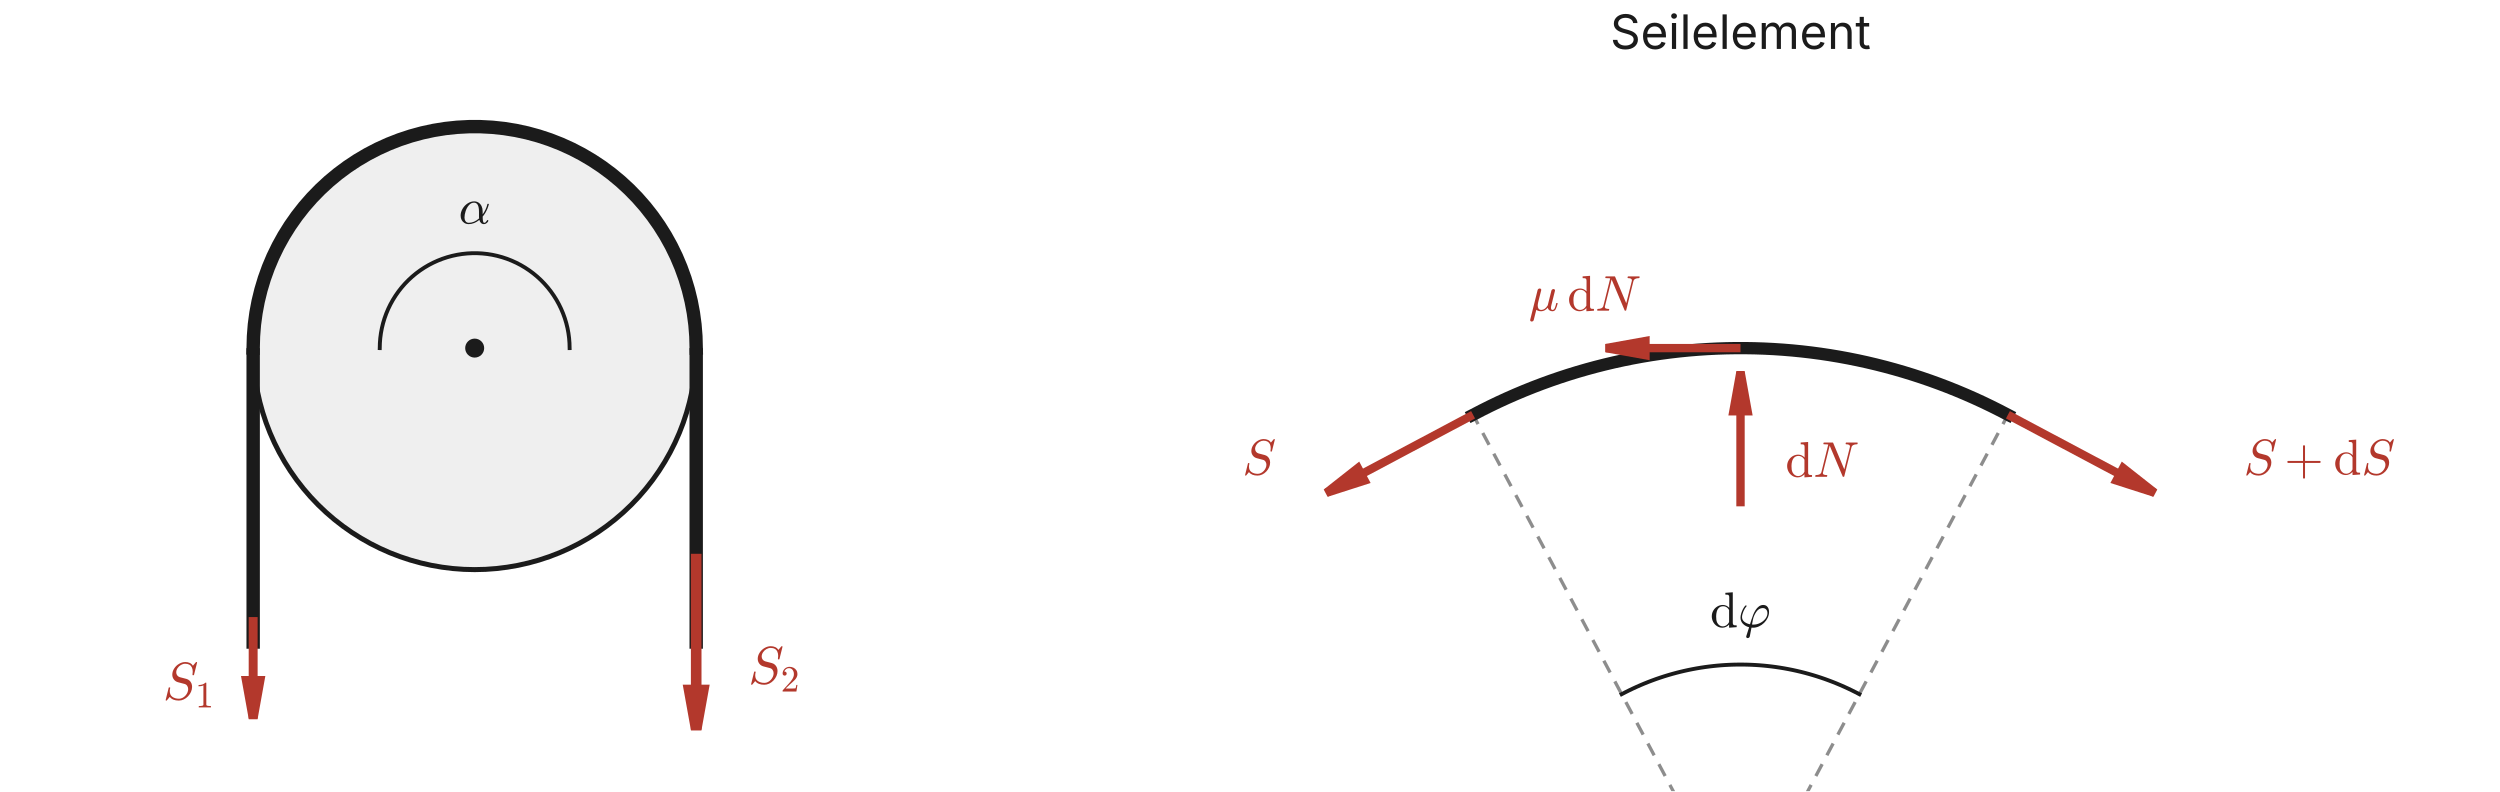
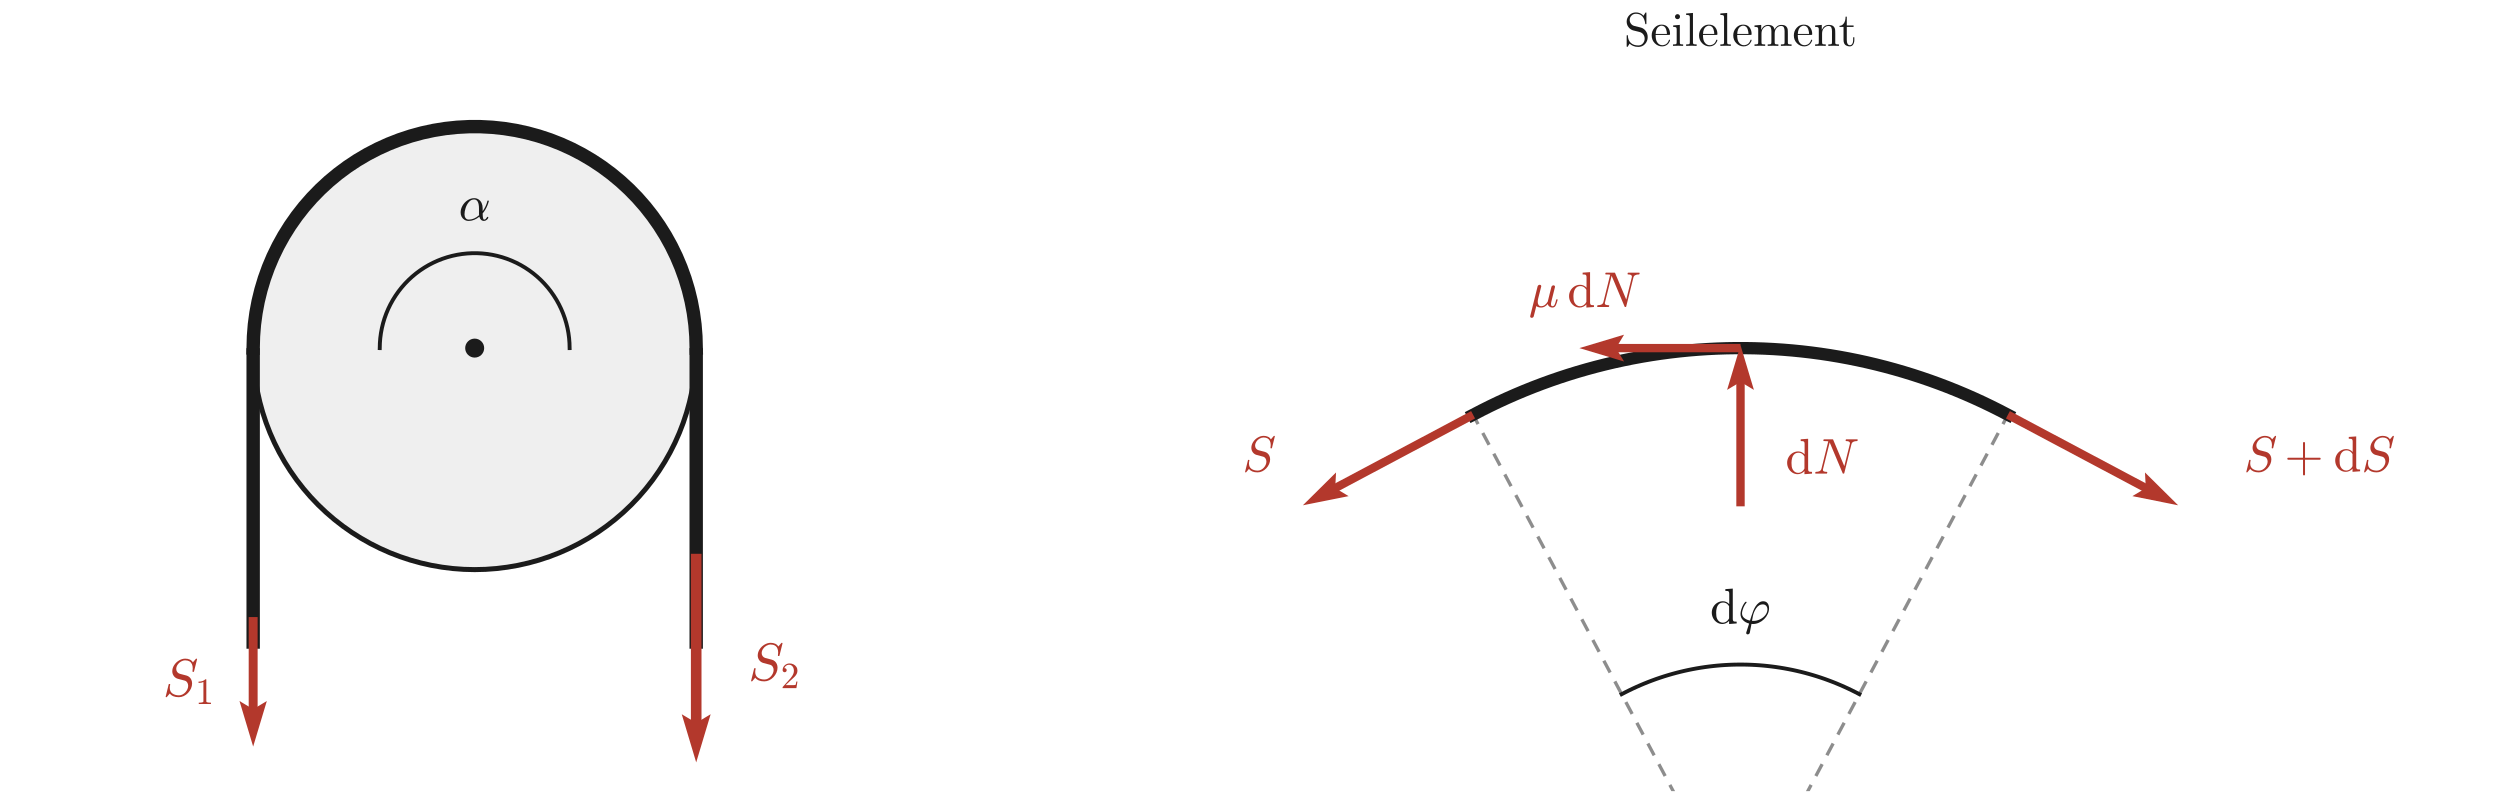
<svg xmlns="http://www.w3.org/2000/svg" xmlns:xlink="http://www.w3.org/1999/xlink" width="447.874pt" height="141.732pt" viewBox="0 0 447.874 141.732" version="1.1">
  <defs>
    <style type="text/css">*{stroke-linejoin: round; stroke-linecap: butt}</style>
  </defs>
  <g id="figure_1">
    <g id="patch_1">
      <path d="M 0 141.732  L 447.874 141.732  L 447.874 0  L 0 0  L 0 141.732  z " style="fill: none" />
    </g>
    <g id="axes_1">
      <g id="patch_2">
-         <path d="M 85.039 102.047  C 95.564 102.047 105.659 97.866 113.101 90.424  C 120.543 82.982 124.724 72.887 124.724 62.362  C 124.724 51.838 120.543 41.743 113.101 34.301  C 105.659 26.859 95.564 22.677 85.039 22.677  C 74.515 22.677 64.42 26.859 56.978 34.301  C 49.536 41.743 45.354 51.838 45.354 62.362  C 45.354 72.887 49.536 82.982 56.978 90.424  C 64.42 97.866 74.515 102.047 85.039 102.047  z " clip-path="url(#p49281e93ff)" style="fill: #efefef; stroke: #1b1b1b; stroke-width: 0.9; stroke-linejoin: miter" />
+         <path d="M 85.039 102.047  C 95.564 102.047 105.659 97.866 113.101 90.424  C 120.543 82.982 124.724 72.887 124.724 62.362  C 124.724 51.838 120.543 41.743 113.101 34.301  C 105.659 26.859 95.564 22.677 85.039 22.677  C 74.515 22.677 64.42 26.859 56.978 34.301  C 49.536 41.743 45.354 51.838 45.354 62.362  C 45.354 72.887 49.536 82.982 56.978 90.424  C 64.42 97.866 74.515 102.047 85.039 102.047  z " clip-path="url(#p0b3288345c)" style="fill: #efefef; stroke: #1b1b1b; stroke-width: 0.9; stroke-linejoin: miter" />
      </g>
      <g id="line2d_1">
-         <path d="M 45.354 62.362  L 45.354 116.22  " clip-path="url(#p49281e93ff)" style="fill: none; stroke: #1b1b1b; stroke-width: 2.4" />
+         <path d="M 45.354 62.362  L 45.354 116.22  " clip-path="url(#p0b3288345c)" style="fill: none; stroke: #1b1b1b; stroke-width: 2.4" />
      </g>
      <g id="line2d_2">
-         <path d="M 124.724 62.362  L 124.724 116.22  " clip-path="url(#p49281e93ff)" style="fill: none; stroke: #1b1b1b; stroke-width: 2.4" />
+         <path d="M 124.724 62.362  L 124.724 116.22  " clip-path="url(#p0b3288345c)" style="fill: none; stroke: #1b1b1b; stroke-width: 2.4" />
      </g>
      <g id="line2d_3">
-         <path d="M 323.337 142.732  L 359.719 74.307  " clip-path="url(#p49281e93ff)" style="fill: none; stroke-dasharray: 2.4,1.8; stroke-dashoffset: 0; stroke: #8d8d8d; stroke-width: 0.6" />
+         <path d="M 323.337 142.732  L 359.719 74.307  " clip-path="url(#p0b3288345c)" style="fill: none; stroke-dasharray: 2.4,1.8; stroke-dashoffset: 0; stroke: #8d8d8d; stroke-width: 0.6" />
      </g>
      <g id="line2d_4">
-         <path d="M 300.285 142.732  L 263.903 74.307  " clip-path="url(#p49281e93ff)" style="fill: none; stroke-dasharray: 2.4,1.8; stroke-dashoffset: 0; stroke: #8d8d8d; stroke-width: 0.6" />
+         <path d="M 300.285 142.732  L 263.903 74.307  " clip-path="url(#p0b3288345c)" style="fill: none; stroke-dasharray: 2.4,1.8; stroke-dashoffset: 0; stroke: #8d8d8d; stroke-width: 0.6" />
      </g>
      <g id="line2d_5">
-         <path d="M 124.724 62.362  L 124.668 60.25  L 124.5 58.144  L 124.219 56.05  L 123.828 53.973  L 123.326 51.921  L 122.716 49.898  L 121.999 47.91  L 121.178 45.964  L 120.254 44.064  L 119.23 42.215  L 118.109 40.424  L 116.895 38.695  L 115.59 37.033  L 114.199 35.443  L 112.725 33.93  L 111.172 32.496  L 109.546 31.148  L 107.85 29.888  L 106.089 28.72  L 104.269 27.647  L 102.394 26.673  L 100.47 25.8  L 98.502 25.03  L 96.496 24.367  L 94.458 23.811  L 92.393 23.364  L 90.307 23.028  L 88.206 22.804  L 86.096 22.691  L 83.983 22.691  L 81.873 22.804  L 79.772 23.028  L 77.686 23.364  L 75.621 23.811  L 73.583 24.367  L 71.577 25.03  L 69.609 25.8  L 67.685 26.673  L 65.81 27.647  L 63.99 28.72  L 62.229 29.888  L 60.533 31.148  L 58.906 32.496  L 57.354 33.93  L 55.88 35.443  L 54.488 37.033  L 53.184 38.695  L 51.969 40.424  L 50.849 42.215  L 49.825 44.064  L 48.901 45.964  L 48.079 47.91  L 47.362 49.898  L 46.753 51.921  L 46.251 53.973  L 45.86 56.05  L 45.579 58.144  L 45.411 60.25  L 45.354 62.362  " clip-path="url(#p49281e93ff)" style="fill: none; stroke: #1b1b1b; stroke-width: 2.4; stroke-linecap: square" />
+         <path d="M 124.724 62.362  L 124.668 60.25  L 124.5 58.144  L 124.219 56.05  L 123.828 53.973  L 123.326 51.921  L 122.716 49.898  L 121.999 47.91  L 121.178 45.964  L 120.254 44.064  L 119.23 42.215  L 118.109 40.424  L 116.895 38.695  L 115.59 37.033  L 114.199 35.443  L 112.725 33.93  L 111.172 32.496  L 109.546 31.148  L 107.85 29.888  L 106.089 28.72  L 104.269 27.647  L 102.394 26.673  L 100.47 25.8  L 98.502 25.03  L 96.496 24.367  L 94.458 23.811  L 92.393 23.364  L 90.307 23.028  L 88.206 22.804  L 86.096 22.691  L 83.983 22.691  L 81.873 22.804  L 79.772 23.028  L 77.686 23.364  L 75.621 23.811  L 73.583 24.367  L 71.577 25.03  L 69.609 25.8  L 67.685 26.673  L 65.81 27.647  L 63.99 28.72  L 62.229 29.888  L 60.533 31.148  L 58.906 32.496  L 57.354 33.93  L 55.88 35.443  L 54.488 37.033  L 53.184 38.695  L 51.969 40.424  L 50.849 42.215  L 49.825 44.064  L 48.901 45.964  L 48.079 47.91  L 47.362 49.898  L 46.753 51.921  L 46.251 53.973  L 45.86 56.05  L 45.579 58.144  L 45.411 60.25  L 45.354 62.362  " clip-path="url(#p0b3288345c)" style="fill: none; stroke: #1b1b1b; stroke-width: 2.4; stroke-linecap: square" />
      </g>
      <g id="line2d_6">
-         <path d="M 102.047 62.362  L 102.023 61.457  L 101.951 60.554  L 101.831 59.657  L 101.663 58.767  L 101.448 57.887  L 101.187 57.02  L 100.879 56.169  L 100.527 55.334  L 100.131 54.52  L 99.693 53.728  L 99.212 52.96  L 98.692 52.219  L 98.133 51.507  L 97.536 50.826  L 96.905 50.177  L 96.239 49.563  L 95.542 48.985  L 94.815 48.445  L 94.061 47.944  L 93.281 47.484  L 92.477 47.067  L 91.652 46.693  L 90.809 46.363  L 89.949 46.078  L 89.076 45.84  L 88.191 45.649  L 87.297 45.505  L 86.396 45.409  L 85.492 45.36  L 84.587 45.36  L 83.682 45.409  L 82.782 45.505  L 81.888 45.649  L 81.003 45.84  L 80.129 46.078  L 79.27 46.363  L 78.426 46.693  L 77.602 47.067  L 76.798 47.484  L 76.018 47.944  L 75.263 48.445  L 74.537 48.985  L 73.839 49.563  L 73.174 50.177  L 72.542 50.826  L 71.946 51.507  L 71.387 52.219  L 70.866 52.96  L 70.386 53.728  L 69.947 54.52  L 69.551 55.334  L 69.199 56.169  L 68.892 57.02  L 68.631 57.887  L 68.416 58.767  L 68.248 59.657  L 68.128 60.554  L 68.056 61.457  L 68.031 62.362  " clip-path="url(#p49281e93ff)" style="fill: none; stroke: #1b1b1b; stroke-width: 0.7; stroke-linecap: square" />
+         <path d="M 102.047 62.362  L 102.023 61.457  L 101.951 60.554  L 101.831 59.657  L 101.663 58.767  L 101.448 57.887  L 101.187 57.02  L 100.879 56.169  L 100.527 55.334  L 100.131 54.52  L 99.693 53.728  L 99.212 52.96  L 98.692 52.219  L 98.133 51.507  L 97.536 50.826  L 96.905 50.177  L 96.239 49.563  L 95.542 48.985  L 94.815 48.445  L 94.061 47.944  L 93.281 47.484  L 92.477 47.067  L 91.652 46.693  L 90.809 46.363  L 89.949 46.078  L 89.076 45.84  L 88.191 45.649  L 87.297 45.505  L 86.396 45.409  L 85.492 45.36  L 84.587 45.36  L 83.682 45.409  L 82.782 45.505  L 81.888 45.649  L 81.003 45.84  L 80.129 46.078  L 79.27 46.363  L 78.426 46.693  L 77.602 47.067  L 76.798 47.484  L 76.018 47.944  L 75.263 48.445  L 74.537 48.985  L 73.839 49.563  L 73.174 50.177  L 72.542 50.826  L 71.946 51.507  L 71.387 52.219  L 70.866 52.96  L 70.386 53.728  L 69.947 54.52  L 69.551 55.334  L 69.199 56.169  L 68.892 57.02  L 68.631 57.887  L 68.416 58.767  L 68.248 59.657  L 68.128 60.554  L 68.056 61.457  L 68.031 62.362  " clip-path="url(#p0b3288345c)" style="fill: none; stroke: #1b1b1b; stroke-width: 0.7; stroke-linecap: square" />
      </g>
      <g id="line2d_7">
-         <path d="M 359.719 74.307  L 358.22 73.526  L 356.708 72.77  L 355.184 72.038  L 353.648 71.333  L 352.1 70.652  L 350.542 69.998  L 348.973 69.369  L 347.393 68.767  L 345.804 68.19  L 344.205 67.64  L 342.598 67.117  L 340.982 66.62  L 339.358 66.151  L 337.727 65.708  L 336.088 65.292  L 334.443 64.903  L 332.792 64.542  L 331.134 64.208  L 329.472 63.902  L 327.805 63.623  L 326.133 63.372  L 324.457 63.149  L 322.778 62.953  L 321.096 62.785  L 319.411 62.646  L 317.724 62.534  L 316.036 62.45  L 314.347 62.394  L 312.656 62.366  L 310.966 62.366  L 309.276 62.394  L 307.586 62.45  L 305.898 62.534  L 304.211 62.646  L 302.526 62.785  L 300.844 62.953  L 299.165 63.149  L 297.489 63.372  L 295.818 63.623  L 294.15 63.902  L 292.488 64.208  L 290.83 64.542  L 289.179 64.903  L 287.534 65.292  L 285.895 65.708  L 284.264 66.151  L 282.64 66.62  L 281.024 67.117  L 279.417 67.64  L 277.818 68.19  L 276.229 68.767  L 274.649 69.369  L 273.08 69.998  L 271.522 70.652  L 269.974 71.333  L 268.438 72.038  L 266.914 72.77  L 265.402 73.526  L 263.903 74.307  " clip-path="url(#p49281e93ff)" style="fill: none; stroke: #1b1b1b; stroke-width: 2.2; stroke-linecap: square" />
+         <path d="M 359.719 74.307  L 358.22 73.526  L 356.708 72.77  L 355.184 72.038  L 353.648 71.333  L 352.1 70.652  L 350.542 69.998  L 348.973 69.369  L 347.393 68.767  L 345.804 68.19  L 344.205 67.64  L 342.598 67.117  L 340.982 66.62  L 339.358 66.151  L 337.727 65.708  L 336.088 65.292  L 334.443 64.903  L 332.792 64.542  L 331.134 64.208  L 329.472 63.902  L 327.805 63.623  L 326.133 63.372  L 324.457 63.149  L 322.778 62.953  L 321.096 62.785  L 319.411 62.646  L 317.724 62.534  L 316.036 62.45  L 314.347 62.394  L 312.656 62.366  L 310.966 62.366  L 309.276 62.394  L 307.586 62.45  L 305.898 62.534  L 304.211 62.646  L 302.526 62.785  L 300.844 62.953  L 299.165 63.149  L 297.489 63.372  L 295.818 63.623  L 294.15 63.902  L 292.488 64.208  L 290.83 64.542  L 289.179 64.903  L 287.534 65.292  L 285.895 65.708  L 284.264 66.151  L 282.64 66.62  L 281.024 67.117  L 279.417 67.64  L 277.818 68.19  L 276.229 68.767  L 274.649 69.369  L 273.08 69.998  L 271.522 70.652  L 269.974 71.333  L 268.438 72.038  L 266.914 72.77  L 265.402 73.526  L 263.903 74.307  " clip-path="url(#p0b3288345c)" style="fill: none; stroke: #1b1b1b; stroke-width: 2.2; stroke-linecap: square" />
      </g>
      <g id="line2d_8">
-         <path d="M 333.104 124.364  L 332.437 124.017  L 331.765 123.681  L 331.088 123.356  L 330.405 123.042  L 329.717 122.74  L 329.025 122.449  L 328.327 122.169  L 327.625 121.902  L 326.919 121.645  L 326.209 121.401  L 325.494 121.168  L 324.776 120.948  L 324.054 120.739  L 323.329 120.542  L 322.601 120.357  L 321.87 120.185  L 321.136 120.024  L 320.399 119.876  L 319.66 119.74  L 318.919 119.616  L 318.176 119.504  L 317.432 119.405  L 316.685 119.318  L 315.938 119.243  L 315.189 119.181  L 314.439 119.131  L 313.689 119.094  L 312.938 119.069  L 312.187 119.057  L 311.435 119.057  L 310.684 119.069  L 309.933 119.094  L 309.183 119.131  L 308.433 119.181  L 307.684 119.243  L 306.937 119.318  L 306.191 119.405  L 305.446 119.504  L 304.703 119.616  L 303.962 119.74  L 303.223 119.876  L 302.486 120.024  L 301.752 120.185  L 301.021 120.357  L 300.293 120.542  L 299.568 120.739  L 298.846 120.948  L 298.128 121.168  L 297.414 121.401  L 296.703 121.645  L 295.997 121.902  L 295.295 122.169  L 294.597 122.449  L 293.905 122.74  L 293.217 123.042  L 292.534 123.356  L 291.857 123.681  L 291.185 124.017  L 290.518 124.364  " clip-path="url(#p49281e93ff)" style="fill: none; stroke: #1b1b1b; stroke-width: 0.7; stroke-linecap: square" />
+         <path d="M 333.104 124.364  L 332.437 124.017  L 331.765 123.681  L 331.088 123.356  L 330.405 123.042  L 329.717 122.74  L 329.025 122.449  L 328.327 122.169  L 327.625 121.902  L 326.919 121.645  L 326.209 121.401  L 325.494 121.168  L 324.776 120.948  L 324.054 120.739  L 323.329 120.542  L 322.601 120.357  L 321.87 120.185  L 321.136 120.024  L 320.399 119.876  L 319.66 119.74  L 318.919 119.616  L 318.176 119.504  L 317.432 119.405  L 316.685 119.318  L 315.938 119.243  L 315.189 119.181  L 314.439 119.131  L 313.689 119.094  L 312.938 119.069  L 312.187 119.057  L 311.435 119.057  L 310.684 119.069  L 309.933 119.094  L 309.183 119.131  L 308.433 119.181  L 307.684 119.243  L 306.937 119.318  L 306.191 119.405  L 305.446 119.504  L 304.703 119.616  L 303.962 119.74  L 303.223 119.876  L 302.486 120.024  L 301.752 120.185  L 301.021 120.357  L 300.293 120.542  L 299.568 120.739  L 298.846 120.948  L 298.128 121.168  L 297.414 121.401  L 296.703 121.645  L 295.997 121.902  L 295.295 122.169  L 294.597 122.449  L 293.905 122.74  L 293.217 123.042  L 292.534 123.356  L 291.857 123.681  L 291.185 124.017  L 290.518 124.364  " clip-path="url(#p0b3288345c)" style="fill: none; stroke: #1b1b1b; stroke-width: 0.7; stroke-linecap: square" />
+       </g>
+       <g id="line2d_9">
+         <path d="M 45.354 110.551  L 45.354 127.378  " clip-path="url(#p0b3288345c)" style="fill: none; stroke: #b3382c; stroke-width: 1.6" />
+       </g>
+       <g id="line2d_10">
+         <path d="M 124.724 99.213  L 124.724 129.838  " clip-path="url(#p0b3288345c)" style="fill: none; stroke: #b3382c; stroke-width: 1.9" />
+       </g>
+       <g id="line2d_11">
+         <path d="M 263.903 74.307  L 238.924 87.588  " clip-path="url(#p0b3288345c)" style="fill: none; stroke: #b3382c; stroke-width: 1.5" />
+       </g>
+       <g id="line2d_12">
+         <path d="M 359.719 74.307  L 384.698 87.588  " clip-path="url(#p0b3288345c)" style="fill: none; stroke: #b3382c; stroke-width: 1.5" />
+       </g>
+       <g id="line2d_13">
+         <path d="M 311.811 90.709  L 311.811 68.088  " clip-path="url(#p0b3288345c)" style="fill: none; stroke: #b3382c; stroke-width: 1.5" />
+       </g>
+       <g id="line2d_14">
+         <path d="M 311.811 62.362  L 289.191 62.362  " clip-path="url(#p0b3288345c)" style="fill: none; stroke: #b3382c; stroke-width: 1.5" />
      </g>
      <g id="patch_3">
-         <path d="M 45.354 110.551  Q 45.354 121.89 45.354 128.712  " clip-path="url(#p49281e93ff)" style="fill: none; stroke: #b3382c; stroke-width: 1.6; stroke-linejoin: miter" />
-         <path d="M 46.579 121.909  L 45.354 128.712  L 44.13 121.909  z " clip-path="url(#p49281e93ff)" style="fill: #b3382c; stroke: #b3382c; stroke-width: 1.6; stroke-linejoin: miter" />
+         <path d="M 45.354 133.228  L 47.548 125.915  L 45.354 127.231  L 43.16 125.915  z " clip-path="url(#p0b3288345c)" style="fill: #b3382c; stroke: #b3382c; stroke-width: 0.3; stroke-linejoin: miter" />
      </g>
      <g id="patch_4">
-         <path d="M 124.724 99.213  Q 124.724 117.638 124.724 130.7  " clip-path="url(#p49281e93ff)" style="fill: none; stroke: #b3382c; stroke-width: 1.9; stroke-linejoin: miter" />
-         <path d="M 126 123.614  L 124.724 130.7  L 123.449 123.614  z " clip-path="url(#p49281e93ff)" style="fill: #b3382c; stroke: #b3382c; stroke-width: 1.9; stroke-linejoin: miter" />
+         <path d="M 124.724 136.063  L 127.059 128.282  L 124.724 129.682  L 122.39 128.282  z " clip-path="url(#p0b3288345c)" style="fill: #b3382c; stroke: #b3382c; stroke-width: 0.3; stroke-linejoin: miter" />
      </g>
      <g id="patch_5">
-         <path d="M 263.903 74.307  Q 248.886 82.292 237.607 88.289  " clip-path="url(#p49281e93ff)" style="fill: none; stroke: #b3382c; stroke-width: 1.5; stroke-linejoin: miter" />
-         <path d="M 244.463 86.088  L 237.607 88.289  L 243.265 83.836  z " clip-path="url(#p49281e93ff)" style="fill: #b3382c; stroke: #b3382c; stroke-width: 1.5; stroke-linejoin: miter" />
+         <path d="M 233.869 90.277  L 241.196 88.812  L 239.051 87.521  L 239.18 85.02  z " clip-path="url(#p0b3288345c)" style="fill: #b3382c; stroke: #b3382c; stroke-width: 0.3; stroke-linejoin: miter" />
      </g>
      <g id="patch_6">
-         <path d="M 359.719 74.307  Q 374.736 82.292 386.015 88.289  " clip-path="url(#p49281e93ff)" style="fill: none; stroke: #b3382c; stroke-width: 1.5; stroke-linejoin: miter" />
-         <path d="M 380.357 83.836  L 386.015 88.289  L 379.159 86.088  z " clip-path="url(#p49281e93ff)" style="fill: #b3382c; stroke: #b3382c; stroke-width: 1.5; stroke-linejoin: miter" />
+         <path d="M 389.753 90.277  L 384.442 85.02  L 384.571 87.521  L 382.426 88.812  z " clip-path="url(#p0b3288345c)" style="fill: #b3382c; stroke: #b3382c; stroke-width: 0.3; stroke-linejoin: miter" />
      </g>
      <g id="patch_7">
-         <path d="M 311.811 90.709  Q 311.811 76.535 311.811 66.596  " clip-path="url(#p49281e93ff)" style="fill: none; stroke: #b3382c; stroke-width: 1.5; stroke-linejoin: miter" />
-         <path d="M 310.535 73.682  L 311.811 66.596  L 313.087 73.682  z " clip-path="url(#p49281e93ff)" style="fill: #b3382c; stroke: #b3382c; stroke-width: 1.5; stroke-linejoin: miter" />
+         <path d="M 311.811 62.362  L 309.664 69.52  L 311.811 68.231  L 313.958 69.52  z " clip-path="url(#p0b3288345c)" style="fill: #b3382c; stroke: #b3382c; stroke-width: 0.3; stroke-linejoin: miter" />
      </g>
      <g id="patch_8">
-         <path d="M 311.811 62.362  Q 297.638 62.362 287.698 62.362  " clip-path="url(#p49281e93ff)" style="fill: none; stroke: #b3382c; stroke-width: 1.5; stroke-linejoin: miter" />
-         <path d="M 294.785 63.638  L 287.698 62.362  L 294.785 61.087  z " clip-path="url(#p49281e93ff)" style="fill: #b3382c; stroke: #b3382c; stroke-width: 1.5; stroke-linejoin: miter" />
+         <path d="M 283.465 62.362  L 290.622 64.509  L 289.334 62.362  L 290.622 60.215  z " clip-path="url(#p0b3288345c)" style="fill: #b3382c; stroke: #b3382c; stroke-width: 0.3; stroke-linejoin: miter" />
      </g>
      <g id="patch_9">
-         <path d="M 85.039 64.063  C 85.49 64.063 85.923 63.884 86.242 63.565  C 86.561 63.246 86.74 62.813 86.74 62.362  C 86.74 61.911 86.561 61.479 86.242 61.16  C 85.923 60.841 85.49 60.661 85.039 60.661  C 84.588 60.661 84.156 60.841 83.837 61.16  C 83.518 61.479 83.339 61.911 83.339 62.362  C 83.339 62.813 83.518 63.246 83.837 63.565  C 84.156 63.884 84.588 64.063 85.039 64.063  z " clip-path="url(#p49281e93ff)" style="fill: #1b1b1b" />
+         <path d="M 85.039 64.063  C 85.49 64.063 85.923 63.884 86.242 63.565  C 86.561 63.246 86.74 62.813 86.74 62.362  C 86.74 61.911 86.561 61.479 86.242 61.16  C 85.923 60.841 85.49 60.661 85.039 60.661  C 84.588 60.661 84.156 60.841 83.837 61.16  C 83.518 61.479 83.339 61.911 83.339 62.362  C 83.339 62.813 83.518 63.246 83.837 63.565  C 84.156 63.884 84.588 64.063 85.039 64.063  z " clip-path="url(#p0b3288345c)" style="fill: #1b1b1b" />
      </g>
      <g id="text_1">
-         <g style="fill: #b3382c" transform="translate(29.17075 125.3456) scale(0.095 -0.095)">
+         <g style="fill: #b3382c" transform="translate(29.17075 124.7398) scale(0.095 -0.095)">
          <defs>
            <path id="Cmmi10-43" d="M 391 -141  Q 372 -141 356 -119  Q 341 -97 341 -78  L 709 1416  Q 722 1453 763 1453  L 838 1453  Q 863 1453 877 1434  Q 891 1416 891 1388  Q 838 1169 838 997  Q 838 534 1156 309  Q 1475 84 1959 84  Q 2169 84 2372 187  Q 2575 291 2726 456  Q 2878 622 2968 826  Q 3059 1031 3059 1241  Q 3059 1466 2940 1642  Q 2822 1819 2613 1869  L 1831 2075  Q 1516 2159 1328 2414  Q 1141 2669 1141 2988  Q 1141 3372 1369 3728  Q 1597 4084 1964 4298  Q 2331 4513 2713 4513  Q 3006 4513 3251 4405  Q 3497 4297 3628 4063  L 3994 4494  Q 4031 4513 4038 4513  L 4078 4513  Q 4103 4513 4118 4491  Q 4134 4469 4134 4447  L 3763 2963  Q 3753 2919 3713 2919  L 3634 2919  Q 3578 2919 3578 2988  Q 3609 3191 3609 3341  Q 3609 3638 3507 3858  Q 3406 4078 3201 4192  Q 2997 4306 2694 4306  Q 2438 4306 2184 4159  Q 1931 4013 1775 3769  Q 1619 3525 1619 3263  Q 1619 3056 1739 2897  Q 1859 2738 2059 2681  L 2841 2478  Q 3053 2422 3211 2280  Q 3369 2138 3450 1942  Q 3531 1747 3531 1516  Q 3531 1213 3403 917  Q 3275 622 3045 378  Q 2816 134 2525 -3  Q 2234 -141 1931 -141  Q 1169 -141 838 306  L 481 -122  Q 444 -141 434 -141  L 391 -141  z " transform="scale(0.015625)" />
            <path id="Cmr10-64" d="M 594 0  L 594 225  Q 1394 225 1394 428  L 1394 3788  Q 1063 3628 556 3628  L 556 3853  Q 1341 3853 1741 4263  L 1831 4263  Q 1853 4263 1873 4245  Q 1894 4228 1894 4206  L 1894 428  Q 1894 225 2694 225  L 2694 0  L 594 0  z " transform="scale(0.015625)" />
          </defs>
          <use xlink:href="#Cmmi10-43" transform="translate(0 0.484375)" />
          <use xlink:href="#Cmr10-64" transform="translate(61.2793 -14.51559) scale(0.7)" />
        </g>
      </g>
      <g id="text_2">
-         <g style="fill: #b3382c" transform="translate(134.0526 122.5109) scale(0.095 -0.095)">
+         <g style="fill: #b3382c" transform="translate(134.0526 121.9051) scale(0.095 -0.095)">
          <defs>
            <path id="Cmr10-31" d="M 319 0  L 319 172  Q 319 188 331 206  L 1325 1306  Q 1550 1550 1690 1715  Q 1831 1881 1968 2097  Q 2106 2313 2186 2536  Q 2266 2759 2266 3009  Q 2266 3272 2169 3511  Q 2072 3750 1880 3894  Q 1688 4038 1416 4038  Q 1138 4038 916 3870  Q 694 3703 603 3438  Q 628 3444 672 3444  Q 816 3444 917 3347  Q 1019 3250 1019 3097  Q 1019 2950 917 2848  Q 816 2747 672 2747  Q 522 2747 420 2851  Q 319 2956 319 3097  Q 319 3338 409 3548  Q 500 3759 670 3923  Q 841 4088 1055 4175  Q 1269 4263 1509 4263  Q 1875 4263 2190 4108  Q 2506 3953 2690 3670  Q 2875 3388 2875 3009  Q 2875 2731 2753 2481  Q 2631 2231 2440 2026  Q 2250 1822 1953 1562  Q 1656 1303 1563 1216  L 838 519  L 1453 519  Q 1906 519 2211 526  Q 2516 534 2534 550  Q 2609 631 2688 1141  L 2875 1141  L 2694 0  L 319 0  z " transform="scale(0.015625)" />
          </defs>
          <use xlink:href="#Cmmi10-43" transform="translate(0 0.484375)" />
          <use xlink:href="#Cmr10-31" transform="translate(61.2793 -14.51559) scale(0.7)" />
        </g>
      </g>
      <g id="text_3">
-         <g style="fill: #1b1b1b" transform="translate(82.15937 40.12432) scale(0.09 -0.09)">
+         <g style="fill: #1b1b1b" transform="translate(82.15937 39.55039) scale(0.09 -0.09)">
          <defs>
            <path id="Cmmi10-d" d="M 1288 -72  Q 984 -72 748 72  Q 513 216 384 459  Q 256 703 256 1013  Q 256 1447 498 1872  Q 741 2297 1142 2562  Q 1544 2828 1984 2828  Q 2309 2828 2556 2658  Q 2803 2488 2931 2205  Q 3059 1922 3059 1600  L 3066 1172  Q 3284 1475 3436 1801  Q 3588 2128 3669 2478  Q 3681 2516 3719 2516  L 3794 2516  Q 3853 2516 3853 2456  Q 3853 2450 3847 2438  Q 3772 2144 3659 1873  Q 3547 1603 3395 1350  Q 3244 1097 3066 891  Q 3066 97 3250 97  Q 3369 97 3445 167  Q 3522 238 3580 341  Q 3638 444 3653 447  L 3731 447  Q 3781 447 3781 384  Q 3781 225 3598 76  Q 3416 -72 3238 -72  Q 3006 -72 2853 78  Q 2700 228 2644 469  Q 2344 213 1994 70  Q 1644 -72 1288 -72  z M 1300 97  Q 1984 97 2613 659  Q 2609 697 2603 751  Q 2597 806 2597 813  L 2597 1503  Q 2597 2663 1972 2663  Q 1597 2663 1315 2342  Q 1034 2022 892 1576  Q 750 1131 750 763  Q 750 484 892 290  Q 1034 97 1300 97  z " transform="scale(0.015625)" />
          </defs>
          <use xlink:href="#Cmmi10-d" transform="translate(0 0.8125)" />
        </g>
      </g>
      <g id="text_4">
-         <g style="fill: #b3382c" transform="translate(222.5747 85.04649) scale(0.09 -0.09)">
+         <g style="fill: #b3382c" transform="translate(222.5747 84.47257) scale(0.09 -0.09)">
          <use xlink:href="#Cmmi10-43" transform="translate(0 0.484375)" />
        </g>
      </g>
      <g id="text_5">
-         <g style="fill: #b3382c" transform="translate(401.9452 85.04649) scale(0.09 -0.09)">
+         <g style="fill: #b3382c" transform="translate(401.9452 84.47257) scale(0.09 -0.09)">
          <defs>
            <path id="Cmr10-4c" d="M 481 1472  Q 428 1472 393 1512  Q 359 1553 359 1600  Q 359 1647 393 1687  Q 428 1728 481 1728  L 2363 1728  L 2363 3616  Q 2363 3666 2400 3698  Q 2438 3731 2491 3731  Q 2538 3731 2578 3698  Q 2619 3666 2619 3616  L 2619 1728  L 4500 1728  Q 4547 1728 4581 1687  Q 4616 1647 4616 1600  Q 4616 1553 4581 1512  Q 4547 1472 4500 1472  L 2619 1472  L 2619 -416  Q 2619 -466 2578 -498  Q 2538 -531 2491 -531  Q 2438 -531 2400 -498  Q 2363 -466 2363 -416  L 2363 1472  L 481 1472  z " transform="scale(0.015625)" />
            <path id="Cmr10-49" d="M 1563 -72  Q 1184 -72 871 133  Q 559 338 386 672  Q 213 1006 213 1381  Q 213 1769 402 2101  Q 591 2434 916 2631  Q 1241 2828 1631 2828  Q 1866 2828 2075 2729  Q 2284 2631 2438 2456  L 2438 3788  Q 2438 3959 2386 4036  Q 2334 4113 2239 4130  Q 2144 4147 1941 4147  L 1941 4372  L 2888 4441  L 2888 581  Q 2888 413 2939 336  Q 2991 259 3086 242  Q 3181 225 3384 225  L 3384 0  L 2419 -72  L 2419 331  Q 2253 141 2025 34  Q 1797 -72 1563 -72  z M 909 556  Q 1019 347 1201 222  Q 1384 97 1600 97  Q 1866 97 2087 250  Q 2309 403 2419 647  L 2419 2181  Q 2344 2322 2230 2433  Q 2116 2544 1973 2603  Q 1831 2663 1672 2663  Q 1338 2663 1134 2473  Q 931 2284 850 1990  Q 769 1697 769 1375  Q 769 1119 795 928  Q 822 738 909 556  z " transform="scale(0.015625)" />
          </defs>
          <use xlink:href="#Cmmi10-43" transform="translate(0 0.484375)" />
          <use xlink:href="#Cmr10-4c" transform="translate(81.27935 0.484375)" />
          <use xlink:href="#Cmr10-49" transform="translate(178.965 0.484375)" />
          <use xlink:href="#Cmmi10-43" transform="translate(234.4825 0.484375)" />
        </g>
      </g>
      <g id="text_6">
-         <g style="fill: #b3382c" transform="translate(319.8643 85.47865) scale(0.09 -0.09)">
+         <g style="fill: #b3382c" transform="translate(319.8643 84.90472) scale(0.09 -0.09)">
          <defs>
            <path id="Cmmi10-5d" d="M 300 0  Q 238 0 238 84  Q 241 100 250 139  Q 259 178 276 201  Q 294 225 319 225  Q 931 225 1031 616  L 1900 4116  Q 1722 4147 1338 4147  Q 1275 4147 1275 4231  Q 1278 4247 1287 4286  Q 1297 4325 1314 4348  Q 1331 4372 1356 4372  L 2463 4372  Q 2509 4372 2522 4331  L 3944 947  L 4653 3781  Q 4666 3850 4666 3878  Q 4666 4147 4172 4147  Q 4109 4147 4109 4231  Q 4131 4313 4143 4342  Q 4156 4372 4219 4372  L 5588 4372  Q 5650 4372 5650 4288  Q 5647 4272 5637 4233  Q 5628 4194 5611 4170  Q 5594 4147 5569 4147  Q 4956 4147 4856 3756  L 3938 56  Q 3916 0 3872 0  L 3794 0  Q 3750 0 3738 44  L 2106 3916  L 2094 3956  Q 2081 3969 2081 3975  L 1234 588  Q 1228 572 1225 548  Q 1222 525 1216 494  Q 1216 328 1359 276  Q 1503 225 1716 225  Q 1778 225 1778 141  Q 1756 53 1740 26  Q 1725 0 1672 0  L 300 0  z " transform="scale(0.015625)" />
          </defs>
          <use xlink:href="#Cmr10-49" transform="translate(0 0.609375)" />
          <use xlink:href="#Cmmi10-5d" transform="translate(55.51758 0.609375)" />
        </g>
      </g>
      <g id="text_7">
-         <g style="fill: #b3382c" transform="translate(273.8796 55.71487) scale(0.09 -0.09)">
+         <g style="fill: #b3382c" transform="translate(273.8796 55.05094) scale(0.09 -0.09)">
          <defs>
            <path id="Cmmi10-20" d="M 178 -1203  Q 178 -1166 184 -1153  L 1125 2625  Q 1153 2716 1226 2772  Q 1300 2828 1394 2828  Q 1475 2828 1531 2779  Q 1588 2731 1588 2650  Q 1588 2631 1586 2620  Q 1584 2609 1581 2597  L 1203 1100  Q 1141 834 1141 641  Q 1141 403 1253 250  Q 1366 97 1594 97  Q 2059 97 2413 678  Q 2416 684 2417 687  Q 2419 691 2419 697  L 2881 2553  Q 2903 2638 2981 2698  Q 3059 2759 3150 2759  Q 3225 2759 3283 2709  Q 3341 2659 3341 2578  Q 3341 2541 3334 2528  L 2875 684  Q 2828 503 2828 372  Q 2828 97 3016 97  Q 3216 97 3317 344  Q 3419 591 3494 941  Q 3506 978 3547 978  L 3622 978  Q 3647 978 3664 958  Q 3681 938 3681 916  Q 3569 469 3436 198  Q 3303 -72 3003 -72  Q 2791 -72 2627 50  Q 2463 172 2413 378  Q 2253 178 2039 53  Q 1825 -72 1588 -72  Q 1188 -72 959 116  L 634 -1178  Q 616 -1269 541 -1325  Q 466 -1381 372 -1381  Q 294 -1381 236 -1332  Q 178 -1284 178 -1203  z " transform="scale(0.015625)" />
          </defs>
          <use xlink:href="#Cmmi10-20" transform="translate(0 0.609375)" />
          <use xlink:href="#Cmr10-49" transform="translate(76.87213 0.609375)" />
          <use xlink:href="#Cmmi10-5d" transform="translate(132.3897 0.609375)" />
        </g>
      </g>
      <g id="text_8">
-         <g style="fill: #1b1b1b" transform="translate(306.366 112.4078) scale(0.09 -0.09)">
+         <g style="fill: #1b1b1b" transform="translate(306.366 111.7439) scale(0.09 -0.09)">
          <defs>
            <path id="Cmmi10-6" d="M 1044 -1216  Q 1044 -1191 1056 -1141  L 1416 -13  Q 938 106 628 428  Q 319 750 319 1216  Q 319 1450 406 1744  Q 494 2038 631 2302  Q 769 2566 928 2741  Q 966 2759 972 2759  L 1050 2759  Q 1069 2759 1084 2740  Q 1100 2722 1100 2700  Q 1100 2675 1088 2663  Q 981 2547 879 2380  Q 778 2213 698 2028  Q 619 1844 566 1641  Q 513 1438 513 1288  Q 513 909 814 676  Q 1116 444 1528 366  L 1709 941  Q 1828 1313 1945 1605  Q 2063 1897 2239 2176  Q 2416 2456 2666 2642  Q 2916 2828 3225 2828  Q 3469 2828 3633 2706  Q 3797 2584 3876 2381  Q 3956 2178 3956 1947  Q 3956 1566 3787 1202  Q 3619 838 3325 548  Q 3031 259 2662 93  Q 2294 -72 1919 -72  Q 1869 -69 1811 -66  Q 1753 -63 1716 -63  L 1503 -1178  Q 1484 -1272 1407 -1333  Q 1331 -1394 1234 -1394  Q 1156 -1394 1100 -1345  Q 1044 -1297 1044 -1216  z M 1784 331  Q 1856 325 1991 325  Q 2388 325 2798 520  Q 3209 716 3479 1056  Q 3750 1397 3750 1797  Q 3750 1978 3676 2122  Q 3603 2266 3470 2348  Q 3338 2431 3163 2431  Q 2666 2431 2331 1950  Q 1997 1469 1894 916  L 1784 331  z " transform="scale(0.015625)" />
          </defs>
          <use xlink:href="#Cmr10-49" transform="translate(0 0.609375)" />
          <use xlink:href="#Cmmi10-6" transform="translate(55.51758 0.609375)" />
        </g>
      </g>
      <g id="text_9">
-         <g style="fill: #1b1b1b" transform="translate(288.4619 8.761332) scale(0.085 -0.085)">
+         <g style="fill: #1b1b1b" transform="translate(290.9422 8.219291) scale(0.085 -0.085)">
          <defs>
-             <path id="Inter-Regular-18e" d="M 2053 -81  C 3128 -81 3744 506 3744 1269  C 3744 2138 2925 2419 2425 2556  L 1959 2684  C 1619 2778 1072 2950 1072 3438  C 1072 3875 1472 4194 2075 4194  C 2628 4194 3047 3934 3100 3481  L 3681 3481  C 3653 4184 3013 4719 2094 4719  C 1194 4719 494 4197 494 3409  C 494 2791 931 2406 1681 2194  L 2244 2034  C 2741 1894 3166 1728 3166 1278  C 3166 781 2684 450 2053 450  C 1506 450 1019 691 972 1219  L 363 1219  C 416 438 1044 -81 2053 -81  z " transform="scale(0.015625)" />
-             <path id="Inter-Regular-267" d="M 1963 -75  C 2678 -75 3200 284 3363 813  L 2819 963  C 2688 606 2378 425 1966 425  C 1347 425 922 825 894 1556  L 3419 1556  L 3419 1791  C 3419 3081 2638 3538 1897 3538  C 944 3538 325 2791 325 1719  C 325 644 950 -75 1963 -75  z M 897 2031  C 931 2566 1297 3038 1897 3038  C 2472 3038 2794 2625 2847 2031  L 897 2031  z " transform="scale(0.015625)" />
-             <path id="Inter-Regular-2b2" d="M 494 0  L 1056 0  L 1056 3494  L 494 3494  L 494 0  z M 778 4066  C 994 4066 1172 4231 1172 4438  C 1172 4644 994 4809 778 4809  C 566 4809 388 4644 388 4438  C 388 4231 566 4066 778 4066  z " transform="scale(0.015625)" />
-             <path id="Inter-Regular-2e2" d="M 1056 4656  L 494 4656  L 494 0  L 1056 0  L 1056 4656  z " transform="scale(0.015625)" />
-             <path id="Inter-Regular-300" d="M 494 0  L 1056 0  L 1056 2200  C 1056 2756 1428 3044 1838 3044  C 2231 3044 2522 2784 2522 2397  L 2522 0  L 3084 0  L 3084 2281  C 3084 2722 3372 3044 3844 3044  C 4219 3044 4547 2844 4547 2341  L 4547 0  L 5113 0  L 5113 2356  C 5113 3166 4619 3556 4013 3556  C 3506 3556 3078 3284 2913 2844  C 2788 3275 2481 3556 2022 3556  C 1609 3556 1216 3325 1044 2853  L 1041 3494  L 494 3494  L 494 0  z " transform="scale(0.015625)" />
-             <path id="Inter-Regular-307" d="M 1056 2094  C 1056 2691 1434 3031 1938 3031  C 2425 3031 2725 2709 2725 2172  L 2725 0  L 3288 0  L 3288 2219  C 3288 3103 2813 3538 2106 3538  C 1638 3538 1263 3341 1038 2847  L 1034 3494  L 494 3494  L 494 0  L 1056 0  L 1056 2094  z " transform="scale(0.015625)" />
-             <path id="Inter-Regular-37b" d="M 1869 3494  L 1150 3494  L 1150 4325  L 588 4325  L 588 3494  L 63 3494  L 63 3013  L 588 3013  L 588 863  C 588 291 944 -44 1547 -44  C 1691 -44 1850 -22 1966 19  L 1850 494  C 1756 475 1634 456 1563 456  C 1266 456 1150 594 1150 906  L 1150 3013  L 1869 3013  L 1869 3494  z " transform="scale(0.015625)" />
+             <path id="CMUSerif-Roman-36" d="M 358 13  L 358 1293  Q 358 1363 361 1388  Q 365 1414 384 1433  Q 403 1453 442 1453  Q 512 1453 518 1389  Q 538 755 915 403  Q 1286 58 1926 58  Q 2310 58 2547 333  Q 2784 608 2784 973  Q 2784 1318 2586 1562  Q 2502 1670 2396 1740  Q 2291 1811 2227 1833  Q 2163 1856 2042 1888  Q 1248 2080 1197 2099  Q 819 2227 588 2550  Q 358 2874 358 3270  Q 358 3782 720 4147  Q 1082 4512 1606 4512  Q 1869 4512 2089 4429  Q 2310 4346 2400 4272  Q 2490 4198 2630 4064  L 2854 4429  Q 2906 4512 2950 4512  Q 3002 4512 3011 4483  Q 3021 4454 3021 4358  L 3021 3072  Q 3021 3002 3017 2976  Q 3014 2950 2995 2934  Q 2976 2918 2938 2918  Q 2874 2918 2861 2995  Q 2682 4333 1613 4333  Q 1248 4333 1008 4086  Q 768 3840 768 3494  Q 768 3213 944 2982  Q 1120 2752 1414 2682  L 2234 2483  Q 2643 2387 2918 2025  Q 3194 1664 3194 1190  Q 3194 646 2838 252  Q 2483 -141 1933 -141  Q 1536 -141 1229 -9  Q 922 122 755 307  Q 627 96 544 -26  L 525 -58  Q 474 -141 429 -141  Q 378 -141 368 -109  Q 358 -77 358 13  z " transform="scale(0.015625)" />
+             <path id="CMUSerif-Roman-48" d="M 179 1408  Q 179 2010 566 2438  Q 954 2867 1510 2867  Q 2074 2867 2365 2502  Q 2656 2138 2656 1613  Q 2656 1517 2630 1497  Q 2605 1478 2496 1478  L 710 1478  Q 710 826 902 518  Q 1171 90 1626 90  Q 1690 90 1763 102  Q 1837 115 1990 169  Q 2144 224 2278 371  Q 2413 518 2490 749  Q 2509 838 2573 838  Q 2656 838 2656 762  Q 2656 704 2595 579  Q 2534 454 2419 304  Q 2304 154 2080 42  Q 1856 -70 1587 -70  Q 1024 -70 601 355  Q 179 781 179 1408  z M 717 1613  L 2234 1613  Q 2234 1747 2211 1897  Q 2189 2048 2121 2256  Q 2054 2464 1897 2595  Q 1741 2726 1510 2726  Q 1408 2726 1296 2681  Q 1184 2637 1049 2531  Q 915 2426 822 2186  Q 730 1946 717 1613  z " transform="scale(0.015625)" />
+             <path id="CMUSerif-Roman-4c" d="M 211 0  L 211 198  Q 550 198 630 240  Q 710 282 710 486  L 710 2208  Q 710 2445 630 2502  Q 550 2560 237 2560  L 237 2758  L 1133 2829  L 1133 480  Q 1133 288 1200 243  Q 1267 198 1581 198  L 1581 0  Q 928 19 915 19  Q 826 19 211 0  z M 480 3942  Q 480 4070 579 4176  Q 678 4282 819 4282  Q 960 4282 1059 4186  Q 1158 4090 1158 3942  Q 1158 3795 1059 3699  Q 960 3603 819 3603  Q 672 3603 576 3705  Q 480 3808 480 3942  z " transform="scale(0.015625)" />
+             <path id="CMUSerif-Roman-4f" d="M 211 0  L 211 198  Q 550 198 630 240  Q 710 282 710 486  L 710 3814  Q 710 4051 627 4112  Q 544 4173 211 4173  L 211 4371  L 1133 4442  L 1133 486  Q 1133 282 1213 240  Q 1293 198 1632 198  L 1632 0  Q 1555 0 1392 6  Q 1229 13 1110 16  Q 992 19 922 19  Q 845 19 211 0  z " transform="scale(0.015625)" />
+             <path id="CMUSerif-Roman-50" d="M 205 0  L 205 198  Q 544 198 624 240  Q 704 282 704 486  L 704 2202  Q 704 2438 621 2499  Q 538 2560 205 2560  L 205 2758  L 1107 2829  L 1107 2157  Q 1408 2829 2054 2829  Q 2803 2829 2906 2202  Q 3014 2445 3244 2637  Q 3475 2829 3834 2829  Q 4314 2829 4506 2592  Q 4646 2432 4675 2253  Q 4704 2074 4704 1613  L 4704 390  Q 4710 256 4812 227  Q 4915 198 5203 198  L 5203 0  Q 4550 19 4486 19  Q 4435 19 3763 0  L 3763 198  Q 4102 198 4182 240  Q 4262 282 4262 486  L 4262 1978  Q 4262 2304 4163 2496  Q 4064 2688 3789 2688  Q 3456 2688 3190 2409  Q 2925 2131 2925 1664  L 2925 486  Q 2925 282 3005 240  Q 3085 198 3424 198  L 3424 0  Q 2771 19 2707 19  Q 2656 19 1984 0  L 1984 198  Q 2323 198 2403 240  Q 2483 282 2483 486  L 2483 1978  Q 2483 2304 2384 2496  Q 2285 2688 2010 2688  Q 1677 2688 1411 2409  Q 1146 2131 1146 1664  L 1146 486  Q 1146 282 1226 240  Q 1306 198 1645 198  L 1645 0  Q 992 19 928 19  Q 877 19 205 0  z " transform="scale(0.015625)" />
+             <path id="CMUSerif-Roman-51" d="M 205 0  L 205 198  Q 544 198 624 240  Q 704 282 704 486  L 704 2202  Q 704 2438 621 2499  Q 538 2560 205 2560  L 205 2758  L 1107 2829  L 1107 2157  Q 1408 2829 2054 2829  Q 2534 2829 2726 2592  Q 2867 2432 2896 2253  Q 2925 2074 2925 1613  L 2925 390  Q 2931 256 3033 227  Q 3136 198 3424 198  L 3424 0  Q 2771 19 2707 19  Q 2656 19 1984 0  L 1984 198  Q 2323 198 2403 240  Q 2483 282 2483 486  L 2483 1978  Q 2483 2304 2384 2496  Q 2285 2688 2010 2688  Q 1677 2688 1411 2409  Q 1146 2131 1146 1664  L 1146 486  Q 1146 282 1226 240  Q 1306 198 1645 198  L 1645 0  Q 992 19 928 19  Q 877 19 205 0  z " transform="scale(0.015625)" />
+             <path id="CMUSerif-Roman-57" d="M 122 2560  L 122 2701  Q 416 2714 611 2922  Q 806 3130 873 3386  Q 941 3642 947 3936  L 1107 3936  L 1107 2758  L 2022 2758  L 2022 2560  L 1107 2560  L 1107 781  Q 1107 90 1536 90  Q 1722 90 1843 278  Q 1965 467 1965 806  L 1965 1158  L 2125 1158  L 2125 794  Q 2125 448 1965 189  Q 1805 -70 1491 -70  Q 1376 -70 1261 -41  Q 1146 -13 998 64  Q 851 141 758 329  Q 666 518 666 794  L 666 2560  L 122 2560  z " transform="scale(0.015625)" />
          </defs>
-           <use xlink:href="#Inter-Regular-18e" />
-           <use xlink:href="#Inter-Regular-267" transform="translate(64.15625 0)" />
-           <use xlink:href="#Inter-Regular-2b2" transform="translate(122.4531 0)" />
-           <use xlink:href="#Inter-Regular-2e2" transform="translate(146.6719 0)" />
-           <use xlink:href="#Inter-Regular-267" transform="translate(170.8906 0)" />
-           <use xlink:href="#Inter-Regular-2e2" transform="translate(229.1875 0)" />
-           <use xlink:href="#Inter-Regular-267" transform="translate(253.4062 0)" />
-           <use xlink:href="#Inter-Regular-300" transform="translate(311.7031 0)" />
-           <use xlink:href="#Inter-Regular-267" transform="translate(399.2969 0)" />
-           <use xlink:href="#Inter-Regular-307" transform="translate(457.5938 0)" />
-           <use xlink:href="#Inter-Regular-37b" transform="translate(516.6719 0)" />
+           <use xlink:href="#CMUSerif-Roman-36" />
+           <use xlink:href="#CMUSerif-Roman-48" transform="translate(55.5 0)" />
+           <use xlink:href="#CMUSerif-Roman-4c" transform="translate(99.90625 0)" />
+           <use xlink:href="#CMUSerif-Roman-4f" transform="translate(127.6094 0)" />
+           <use xlink:href="#CMUSerif-Roman-48" transform="translate(155.3125 0)" />
+           <use xlink:href="#CMUSerif-Roman-4f" transform="translate(199.7188 0)" />
+           <use xlink:href="#CMUSerif-Roman-48" transform="translate(227.4219 0)" />
+           <use xlink:href="#CMUSerif-Roman-50" transform="translate(271.8281 0)" />
+           <use xlink:href="#CMUSerif-Roman-48" transform="translate(355.125 0)" />
+           <use xlink:href="#CMUSerif-Roman-51" transform="translate(399.5312 0)" />
+           <use xlink:href="#CMUSerif-Roman-57" transform="translate(452.2344 0)" />
        </g>
      </g>
    </g>
  </g>
  <defs>
-     <clipPath id="p49281e93ff">
+     <clipPath id="p0b3288345c">
      <rect x="0" y="0" width="447.874" height="141.732" />
    </clipPath>
  </defs>
</svg>
